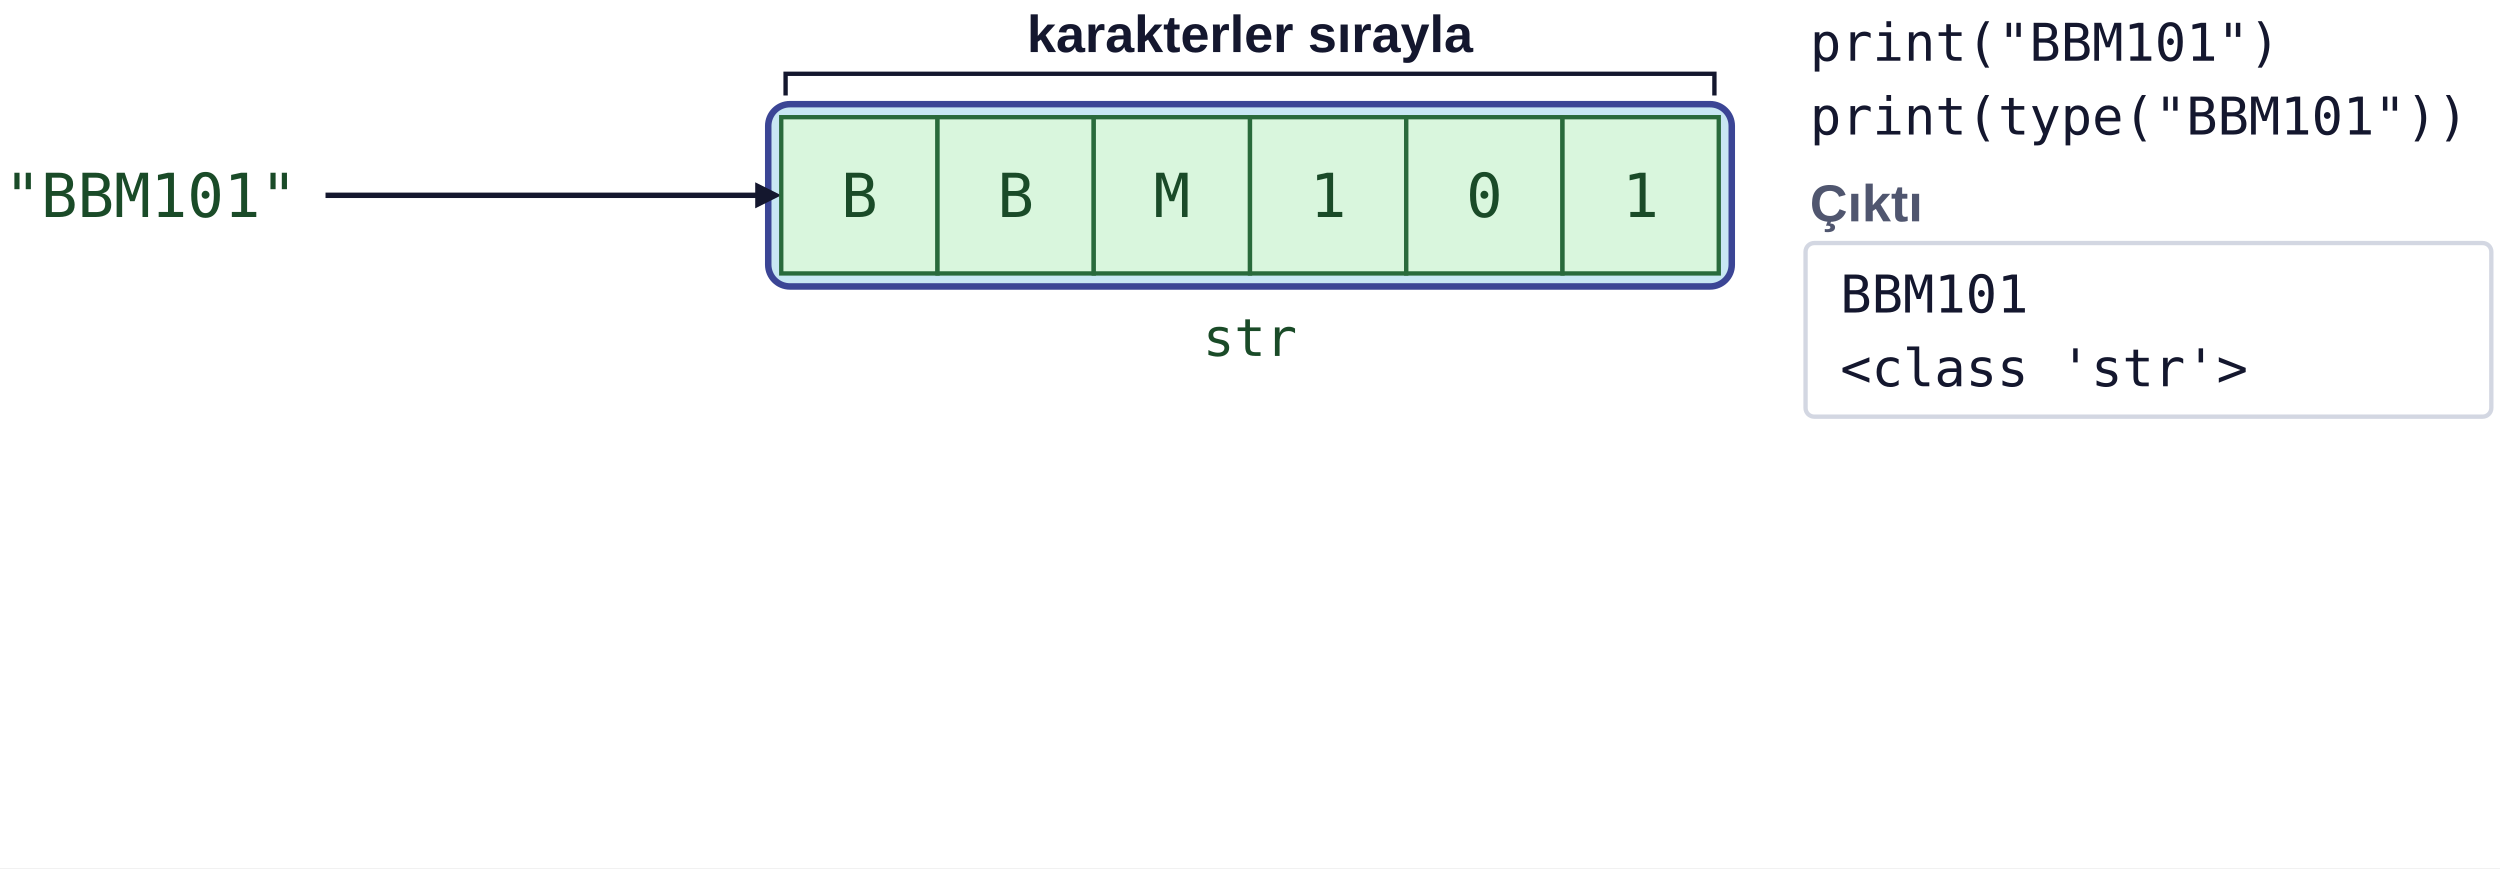
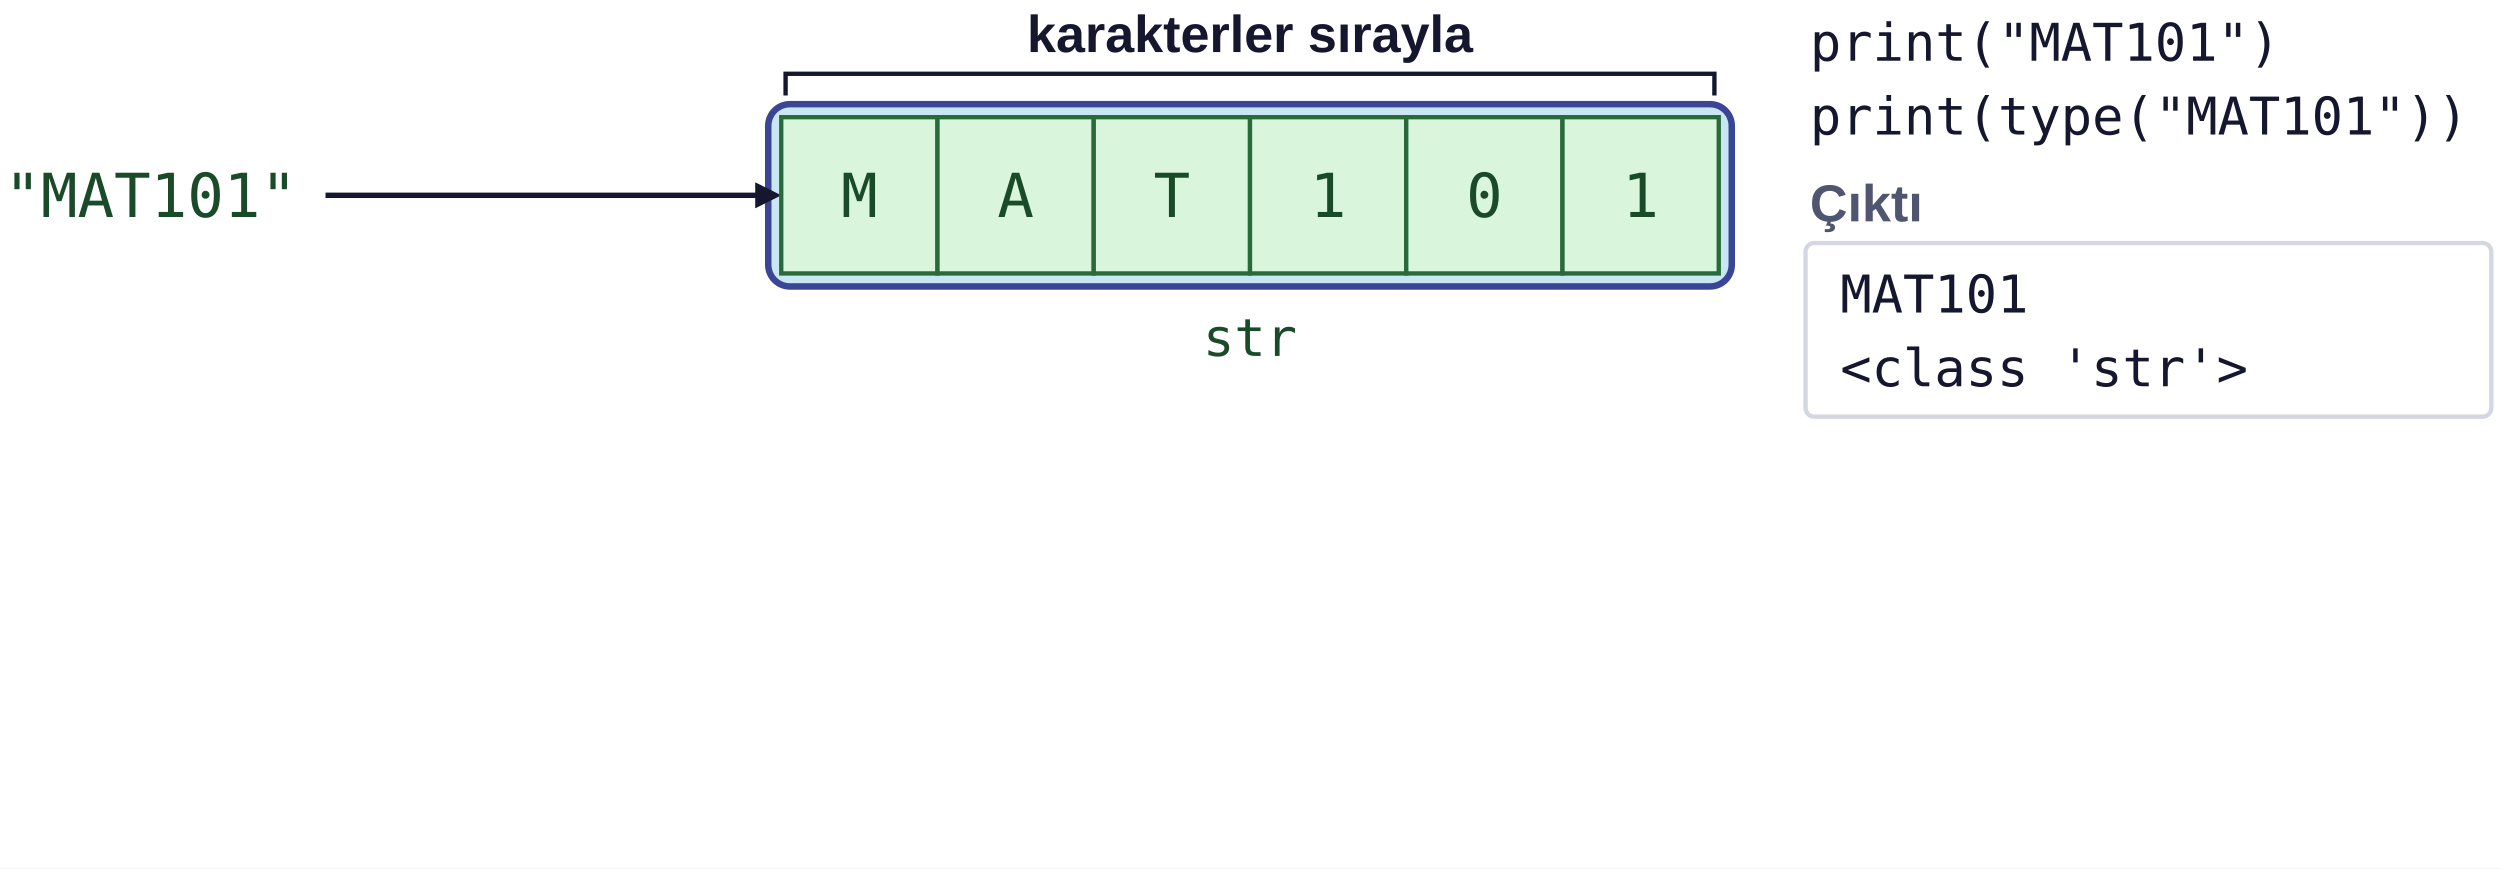
<svg xmlns="http://www.w3.org/2000/svg" class="dg sc" viewBox="0 0 1152 400" width="1152" height="400" role="img" aria-labelledby="ders2-str-chars-t ders2-str-chars-d" data-focus="chars">
  <defs>
    <marker id="ders2-str-chars-ah" viewBox="0 0 12 12" refX="9" refY="6" markerWidth="12" markerHeight="12" markerUnits="userSpaceOnUse" orient="auto-start-reverse">
      <path class="ah" d="M0,0 L12,6 L0,12 z" />
    </marker>
    <marker id="ders2-str-chars-ahm" viewBox="0 0 12 12" refX="9" refY="6" markerWidth="12" markerHeight="12" markerUnits="userSpaceOnUse" orient="auto-start-reverse">
      <path class="ah-m" d="M0,0 L12,6 L0,12 z" />
    </marker>
    <style>
/* dg v3 · IEEE Hacettepe Python diyagram stili · authoring/DIAGRAMS.md'den aynen kopyalanır */
.dg{font-family:"Atkinson Hyperlegible Next","Segoe UI",Arial,sans-serif}
.dg .bg{fill:#FFFFFF;fill:var(--d-bg,#FFFFFF)}
.dg .tx,.dg .lb,.dg .ti,.dg .cd,.dg .cd24{fill:#14172E;fill:var(--d-ink,#14172E)}
.dg .tx{font-size:24px;font-weight:400}
.dg .lb{font-size:24px;font-weight:600}
.dg .ti{font-size:28px;font-weight:700}
.dg .cd,.dg .cd24,.dg .ty,.dg .nm{font-family:"JetBrains Mono",Menlo,Consolas,"DejaVu Sans Mono",monospace;font-weight:500}
.dg .cd{font-size:28px}
.dg .cd24{font-size:24px}
.dg .ty{font-size:24px;fill:#50566F;fill:var(--d-type,#50566F)}
.dg .nm{font-size:28px;font-weight:600;fill:#FFFFFF;fill:var(--d-on-name,#FFFFFF)}
.dg .src{font-size:18px;font-weight:400;fill:#50566F;fill:var(--d-type,#50566F)}
.dg .sub{fill:#50566F;fill:var(--d-type,#50566F)}
.dg .okt{fill:#0D6385;fill:var(--d-ok,#0D6385);font-weight:600}
.dg .errt{fill:#C21C20;fill:var(--d-err,#C21C20);font-weight:600}
.dg .b7{font-weight:700}
.dg .pre{white-space:pre}
.dg .mid{text-anchor:middle}
.dg .end{text-anchor:end}
.dg .box{fill:#FFFFFF;fill:var(--d-paper,#FFFFFF);stroke:#14172E;stroke:var(--d-ink,#14172E);stroke-width:2.5}
.dg .boxm{fill:#FFFFFF;fill:var(--d-paper,#FFFFFF);stroke:#767C95;stroke:var(--d-muted,#767C95);stroke-width:2.5}
.dg .boxhl{fill:#C8E7F3;fill:var(--d-hl,#C8E7F3);stroke:#3B4595;stroke:var(--d-brand,#3B4595);stroke-width:3}
.dg .blk{fill:#FFFFFF;fill:var(--d-paper,#FFFFFF);stroke:#3B4595;stroke:var(--d-brand,#3B4595);stroke-width:2.5}
.dg .frame{fill:none;stroke:#14172E;stroke:var(--d-ink,#14172E);stroke-width:2.5}
.dg .local{fill:#EFF0F7;fill:var(--d-tint,#EFF0F7);stroke:#14172E;stroke:var(--d-ink,#14172E);stroke-width:2.5}
.dg .tmpl{fill:none;stroke:#14172E;stroke:var(--d-ink,#14172E);stroke-width:2.5;stroke-dasharray:8 6}
.dg .cell{fill:#FFFFFF;fill:var(--d-paper,#FFFFFF);stroke:#14172E;stroke:var(--d-ink,#14172E);stroke-width:2}
.dg .cellh{fill:#EFF0F7;fill:var(--d-tint,#EFF0F7);stroke:#14172E;stroke:var(--d-ink,#14172E);stroke-width:2}
.dg .cellhl{fill:#C8E7F3;fill:var(--d-hl,#C8E7F3);stroke:#3B4595;stroke:var(--d-brand,#3B4595);stroke-width:3}
.dg .name{fill:#181C3E;fill:var(--d-name,#181C3E)}
.dg .soft{fill:#F3F4F8;fill:var(--d-surface,#F3F4F8)}
.dg .outp{fill:#FFFFFF;fill:var(--d-paper,#FFFFFF);stroke:#D3D7E2;stroke:var(--d-rule,#D3D7E2);stroke-width:2}
.dg .tint{fill:#EFF0F7;fill:var(--d-tint,#EFF0F7);stroke:#14172E;stroke:var(--d-ink,#14172E);stroke-width:2.5}
.dg .hl{fill:#C8E7F3;fill:var(--d-hl,#C8E7F3)}
.dg .emph{fill:none;stroke:#3B4595;stroke:var(--d-brand,#3B4595);stroke-width:3}
.dg .errbox{fill:#FCEDEE;fill:var(--d-err-bg,#FCEDEE);stroke:#C21C20;stroke:var(--d-err,#C21C20);stroke-width:2.5}
.dg .errdash{fill:none;stroke:#C21C20;stroke:var(--d-err,#C21C20);stroke-width:2.5;stroke-dasharray:8 6}
.dg .okbox{fill:#E9F6FA;fill:var(--d-ok-bg,#E9F6FA);stroke:#0D6385;stroke:var(--d-ok,#0D6385);stroke-width:2.5}
.dg .key{fill:#FFFFFF;fill:var(--d-paper,#FFFFFF);stroke:#767C95;stroke:var(--d-muted,#767C95);stroke-width:2}
.dg .dot{fill:#3B4595;fill:var(--d-brand,#3B4595)}
.dg .dot0{fill:#FFFFFF;fill:var(--d-paper,#FFFFFF);stroke:#3B4595;stroke:var(--d-brand,#3B4595);stroke-width:3}
.dg .ar,.dg .ld,.dg .axis{fill:none;stroke:#14172E;stroke:var(--d-ink,#14172E)}
.dg .ar,.dg .axis{stroke-width:2.5}
.dg .ld{stroke-width:2}
.dg .ar-m{fill:none;stroke:#767C95;stroke:var(--d-muted,#767C95);stroke-width:2.5}
.dg .ar-old{fill:none;stroke:#767C95;stroke:var(--d-muted,#767C95);stroke-width:2.5;stroke-dasharray:8 6}
.dg .ar-ok{fill:none;stroke:#0D6385;stroke:var(--d-ok,#0D6385);stroke-width:2.5}
.dg .ar-err{fill:none;stroke:#C21C20;stroke:var(--d-err,#C21C20);stroke-width:2.5}
.dg .sep{fill:none;stroke:#D3D7E2;stroke:var(--d-rule,#D3D7E2);stroke-width:2}
.dg .dash{fill:none;stroke:#3B4595;stroke:var(--d-brand,#3B4595);stroke-width:2;stroke-dasharray:8 6}
.dg .ah{fill:#14172E;fill:var(--d-ink,#14172E)}
.dg .ah-m{fill:#767C95;fill:var(--d-muted,#767C95)}
.dg .ah-ok{fill:#0D6385;fill:var(--d-ok,#0D6385)}
.dg .ah-err{fill:#C21C20;fill:var(--d-err,#C21C20)}
.dg .co{fill:#14172E;fill:var(--d-ink,#14172E)}
.dg .co-t{fill:#FFFFFF;fill:var(--d-bg,#FFFFFF);font-size:24px;font-weight:700;text-anchor:middle}
.dg .sec{stroke:#3B4595;stroke:var(--d-second,#3B4595)}
/* dg v4 type renkleri · authoring/DIAGRAMS.md §10'dan aynen kopyalanır (dg v3 bloğundan sonra) */
.dg rect.t-int,.dg path.t-int,.dg circle.t-int{fill:#F2CEB3;fill:var(--t-int-bg,#F2CEB3);stroke:#854B00;stroke:var(--t-int,#854B00)}
.dg text.t-int,.dg tspan.t-int{fill:#613109;fill:var(--t-int-tx,#613109)}
.dg rect.t-float,.dg path.t-float,.dg circle.t-float{fill:#FFF1C6;fill:var(--t-float-bg,#FFF1C6);stroke:#9F7000;stroke:var(--t-float,#9F7000)}
.dg text.t-float,.dg tspan.t-float{fill:#5D420E;fill:var(--t-float-tx,#5D420E)}
.dg rect.t-bool,.dg path.t-bool,.dg circle.t-bool{fill:#C4E9E1;fill:var(--t-bool-bg,#C4E9E1);stroke:#0E7A6D;stroke:var(--t-bool,#0E7A6D)}
.dg text.t-bool,.dg tspan.t-bool{fill:#0A473F;fill:var(--t-bool-tx,#0A473F)}
.dg rect.t-str,.dg path.t-str,.dg circle.t-str{fill:#D9F6DD;fill:var(--t-str-bg,#D9F6DD);stroke:#296A3B;stroke:var(--t-str,#296A3B)}
.dg text.t-str,.dg tspan.t-str{fill:#1A4B28;fill:var(--t-str-tx,#1A4B28)}
.dg rect.t-none,.dg path.t-none,.dg circle.t-none{fill:#F6F3EF;fill:var(--t-none-bg,#F6F3EF);stroke:#534C45;stroke:var(--t-none,#534C45)}
.dg text.t-none,.dg tspan.t-none{fill:#413C38;fill:var(--t-none-tx,#413C38)}
.dg rect.t-list,.dg path.t-list,.dg circle.t-list{fill:#F3C8DB;fill:var(--t-list-bg,#F3C8DB);stroke:#8A2B60;stroke:var(--t-list,#8A2B60)}
.dg text.t-list,.dg tspan.t-list{fill:#651E45;fill:var(--t-list-tx,#651E45)}
.dg rect.t-tuple,.dg path.t-tuple,.dg circle.t-tuple{fill:#E3EAF2;fill:var(--t-tuple-bg,#E3EAF2);stroke:#4A6378;stroke:var(--t-tuple,#4A6378)}
.dg text.t-tuple,.dg tspan.t-tuple{fill:#2C3E4F;fill:var(--t-tuple-tx,#2C3E4F)}
.dg rect.t-dict,.dg path.t-dict,.dg circle.t-dict{fill:#DBCEC4;fill:var(--t-dict-bg,#DBCEC4);stroke:#4F2611;stroke:var(--t-dict,#4F2611)}
.dg text.t-dict,.dg tspan.t-dict{fill:#4C2817;fill:var(--t-dict-tx,#4C2817)}
.dg rect.t-set,.dg path.t-set,.dg circle.t-set{fill:#F2F8D6;fill:var(--t-set-bg,#F2F8D6);stroke:#747C42;stroke:var(--t-set,#747C42)}
.dg text.t-set,.dg tspan.t-set{fill:#3F4418;fill:var(--t-set-tx,#3F4418)}
.dg rect.boxhl,.dg path.boxhl,.dg rect.cellhl{fill:#C8E7F3;fill:var(--d-hl,#C8E7F3);stroke:#3B4595;stroke:var(--d-brand,#3B4595)}
/* ders2-str-chars: data-focus="chars" (S8: 1. satır bantta, 2. ve 3. satır gizli ama yeri korunur) ve "small" (S10, kırpma viewBox 0 180 368 220: 2. ve 3. satır bantta, 1. satır soluk) */
.dg rect.sc-empty{stroke-dasharray:8 6}
.sc[data-focus="chars"] .sc-r23{display:none}
.sc[data-focus="small"] .sc-band1{display:none}
.sc[data-focus="small"] .sc-r1 rect.sc-c{fill:#FFFFFF;fill:var(--d-paper,#FFFFFF);stroke:#767C95;stroke:var(--d-muted,#767C95)}
.sc[data-focus="small"] .sc-r1 text.sc-m{fill:#50566F;fill:var(--d-type,#50566F)}
.sc[data-focus="small"] .sc-r1 path.sc-m{stroke:#767C95;stroke:var(--d-muted,#767C95)}
.sc[data-focus="small"] .sc-r1 path.sc-a{stroke:#767C95;stroke:var(--d-muted,#767C95);marker-end:url(#ders2-str-chars-ahm)}
    </style>
  </defs>
  <rect class="bg" width="1152" height="400" />
  <g class="sc-r1">
    <rect class="boxhl sc-band1" x="354" y="48" width="444" height="84" rx="10" />
    <text class="lb mid sc-m" x="576" y="24">karakterler sırayla</text>
    <path class="ld sc-m" d="M362,44 V34 H790 V44" />
-     <text class="cd t-str sc-m" x="2" y="100">"BBM101"</text>
+     <text class="cd t-str sc-m" x="2" y="100">"MAT101"</text>
    <path class="ar sc-a" d="M150,90 H357" marker-end="url(#ders2-str-chars-ah)" />
    <rect class="cell t-str sc-c" x="360" y="54" width="72" height="72" />
-     <text class="cd mid t-str sc-m" x="396" y="100">B</text>
+     <text class="cd mid t-str sc-m" x="396" y="100">M</text>
    <rect class="cell t-str sc-c" x="432" y="54" width="72" height="72" />
-     <text class="cd mid t-str sc-m" x="468" y="100">B</text>
+     <text class="cd mid t-str sc-m" x="468" y="100">A</text>
    <rect class="cell t-str sc-c" x="504" y="54" width="72" height="72" />
-     <text class="cd mid t-str sc-m" x="540" y="100">M</text>
+     <text class="cd mid t-str sc-m" x="540" y="100">T</text>
    <rect class="cell t-str sc-c" x="576" y="54" width="72" height="72" />
    <text class="cd mid t-str sc-m" x="612" y="100">1</text>
    <rect class="cell t-str sc-c" x="648" y="54" width="72" height="72" />
    <text class="cd mid t-str sc-m" x="684" y="100">0</text>
    <rect class="cell t-str sc-c" x="720" y="54" width="72" height="72" />
    <text class="cd mid t-str sc-m" x="756" y="100">1</text>
    <text class="ty mid t-str sc-m" x="576" y="164">str</text>
  </g>
-   <text class="cd24" x="834" y="28">print("BBM101")</text>
-   <text class="cd24" x="834" y="62">print(type("BBM101"))</text>
+   <text class="cd24" x="834" y="28">print("MAT101")</text>
+   <text class="cd24" x="834" y="62">print(type("MAT101"))</text>
  <text class="lb sub" x="834" y="102">Çıktı</text>
  <rect class="outp" x="832" y="112" width="316" height="80" rx="4" />
-   <text class="cd24" x="848" y="144">BBM101</text>
+   <text class="cd24" x="848" y="144">MAT101</text>
  <text class="cd24" x="848" y="178">&lt;class 'str'&gt;</text>
  <g class="sc-r23">
    <rect class="boxhl" x="114" y="190" width="84" height="194" rx="10" />
    <text class="cd t-str" x="2" y="242">"A"</text>
    <path class="ar" d="M64,232 H117" marker-end="url(#ders2-str-chars-ah)" />
    <rect class="cell t-str" x="120" y="196" width="72" height="72" />
    <text class="cd mid t-str" x="156" y="242">A</text>
    <text class="ty t-str" x="214" y="240">str</text>
    <text class="cd t-str" x="2" y="352">""</text>
    <path class="ar" d="M64,342 H117" marker-end="url(#ders2-str-chars-ah)" />
    <rect class="cell t-str sc-empty" x="120" y="306" width="72" height="72" />
    <text class="tx sub" x="214" y="350">boş str</text>
  </g>
</svg>
